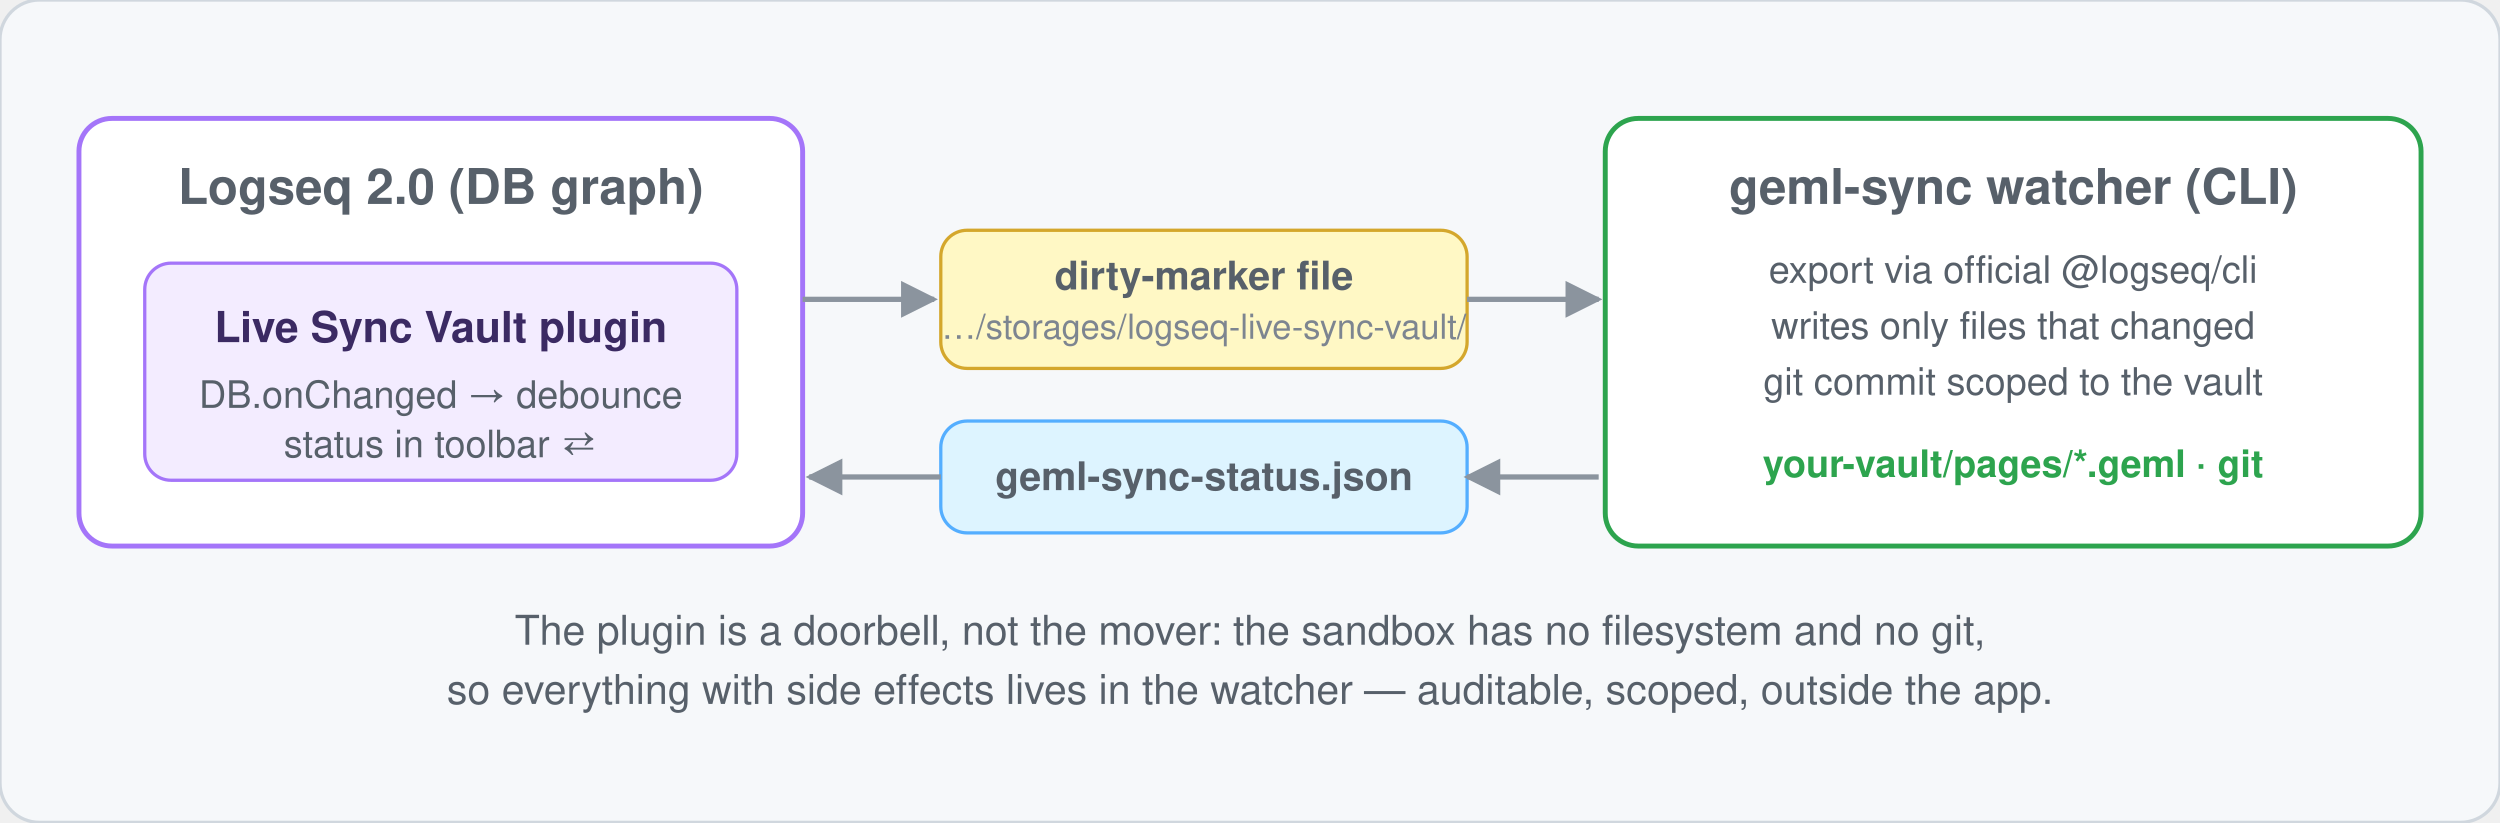
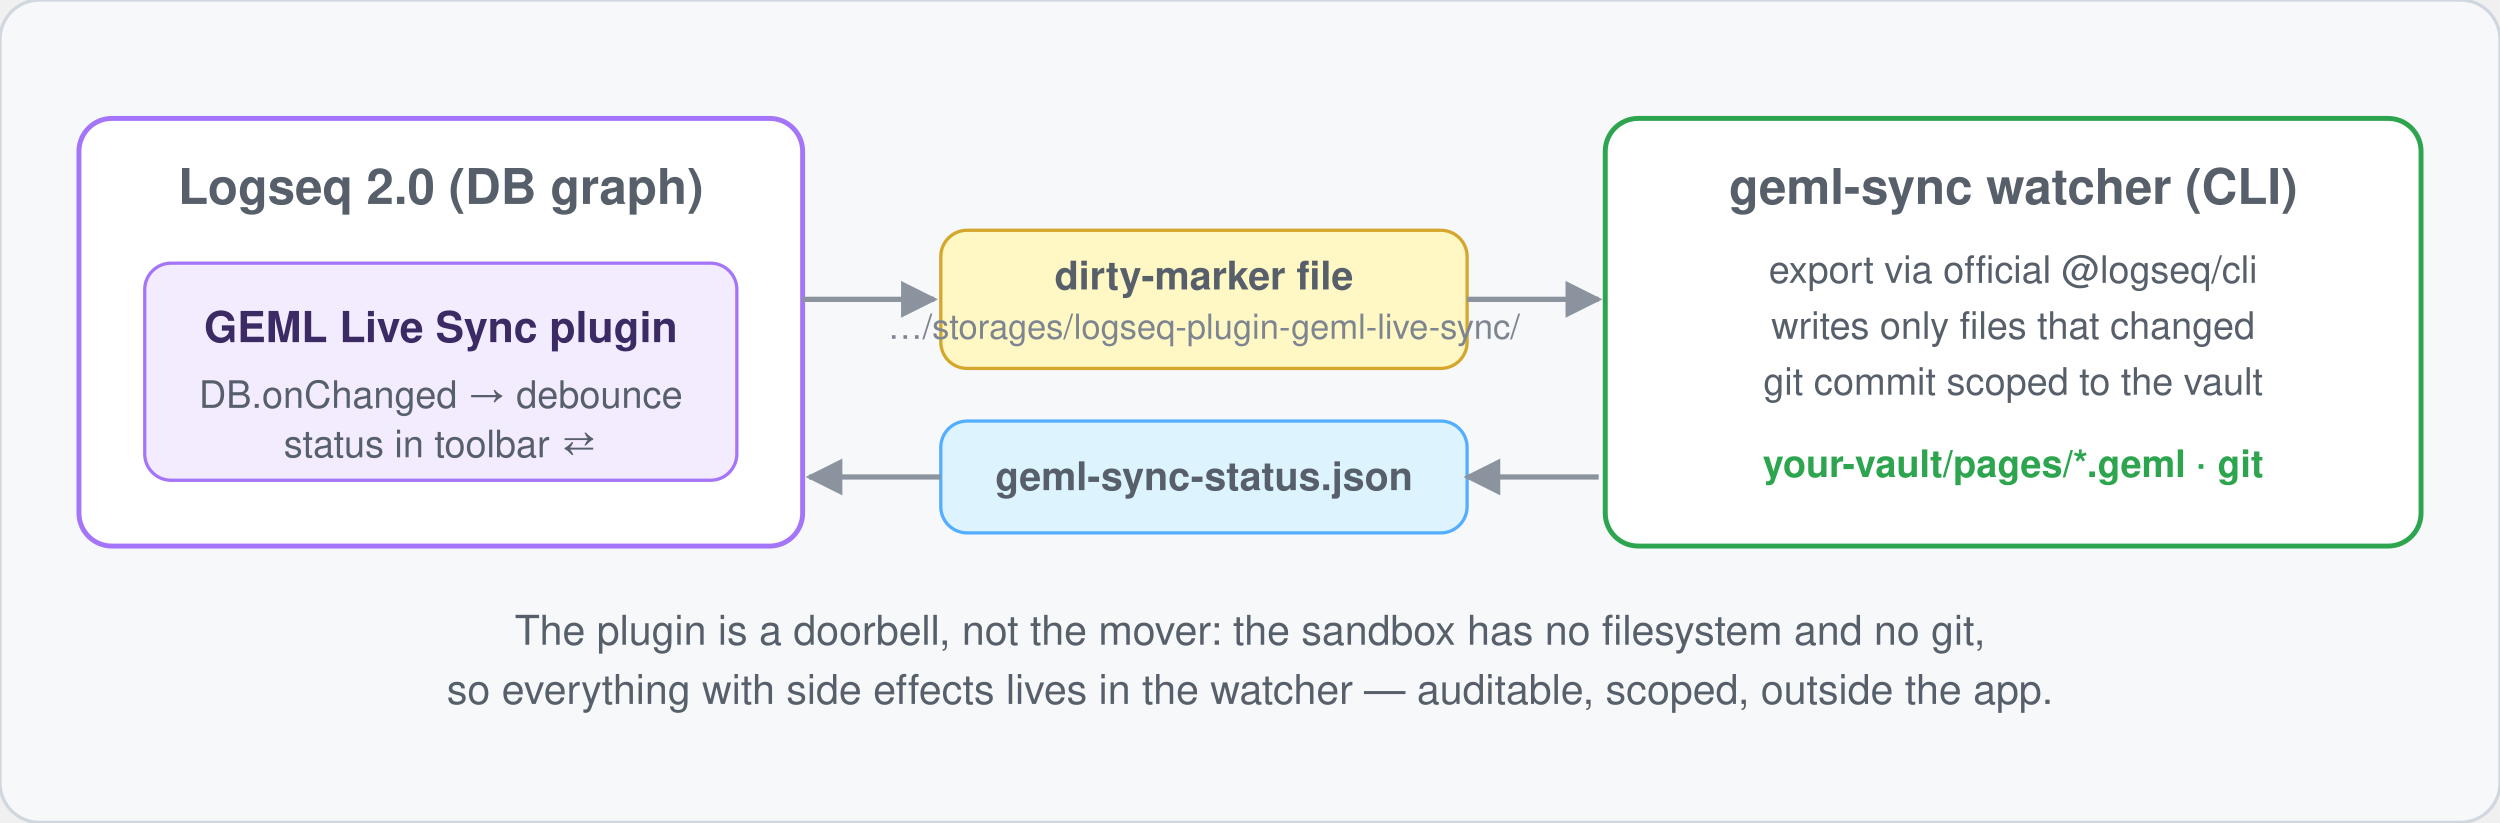
<svg xmlns="http://www.w3.org/2000/svg" viewBox="0 0 760 250" font-family="ui-sans-serif,system-ui,Segoe UI,Helvetica,Arial,sans-serif">
  <defs>
    <marker id="arr" viewBox="0 0 10 10" refX="9" refY="5" markerWidth="7" markerHeight="7" orient="auto-start-reverse">
      <path d="M0,0 L10,5 L0,10 z" fill="#8b949e" />
    </marker>
  </defs>
  <rect x="0" y="0" width="760" height="250" rx="12" fill="#f6f8fa" stroke="#d0d7de" />
  <rect x="24" y="36" width="220" height="130" rx="10" fill="#ffffff" stroke="#a475f9" stroke-width="1.5" />
  <text x="134" y="62" text-anchor="middle" font-size="15" font-weight="700" fill="#57606a">Logseq 2.0 (DB graph)</text>
  <rect x="44" y="80" width="180" height="66" rx="8" fill="#f3ecff" stroke="#a475f9" />
-   <text x="134" y="104" text-anchor="middle" font-size="13" font-weight="600" fill="#3b2a63">Live Sync Vault plugin</text>
+   <text x="134" y="104" text-anchor="middle" font-size="13" font-weight="600" fill="#3b2a63">GEML Live Sync plugin</text>
  <text x="134" y="124" text-anchor="middle" font-size="11.5" fill="#57606a">DB.onChanged → debounce</text>
  <text x="134" y="139" text-anchor="middle" font-size="11.5" fill="#57606a">status in toolbar ⇄</text>
  <rect x="286" y="70" width="160" height="42" rx="8" fill="#fff8c5" stroke="#d4a72c" />
  <text x="366" y="88" text-anchor="middle" font-size="12" font-weight="600" fill="#57606a">dirty-marker file</text>
-   <text x="366" y="103" text-anchor="middle" font-size="10.5" fill="#7d8590">…/storages/logseq-live-sync-vault/</text>
+   <text x="366" y="103" text-anchor="middle" font-size="10.5" fill="#7d8590">…/storages/logseq-plugin-geml-live-sync/</text>
  <rect x="286" y="128" width="160" height="34" rx="8" fill="#ddf4ff" stroke="#54aeff" />
  <text x="366" y="149" text-anchor="middle" font-size="12" font-weight="600" fill="#57606a">geml-sync-status.json</text>
  <rect x="488" y="36" width="248" height="130" rx="10" fill="#ffffff" stroke="#2da44e" stroke-width="1.5" />
  <text x="612" y="62" text-anchor="middle" font-size="15" font-weight="700" fill="#57606a">geml-sync watcher (CLI)</text>
  <text x="612" y="86" text-anchor="middle" font-size="11.5" fill="#57606a">export via official @logseq/cli</text>
  <text x="612" y="103" text-anchor="middle" font-size="11.5" fill="#57606a">writes only files that changed</text>
  <text x="612" y="120" text-anchor="middle" font-size="11.5" fill="#57606a">git commit scoped to the vault</text>
  <text x="612" y="145" text-anchor="middle" font-size="11.5" font-weight="600" fill="#2da44e">your-vault/pages/*.geml · git</text>
  <line x1="244" y1="91" x2="284" y2="91" stroke="#8b949e" stroke-width="1.6" marker-end="url(#arr)" />
  <line x1="446" y1="91" x2="486" y2="91" stroke="#8b949e" stroke-width="1.6" marker-end="url(#arr)" />
  <line x1="486" y1="145" x2="446" y2="145" stroke="#8b949e" stroke-width="1.6" marker-end="url(#arr)" />
  <line x1="286" y1="145" x2="246" y2="145" stroke="#8b949e" stroke-width="1.6" marker-end="url(#arr)" />
  <text x="380" y="196" text-anchor="middle" font-size="12.5" fill="#57606a">The plugin is a doorbell, not the mover: the sandbox has no filesystem and no git,</text>
  <text x="380" y="214" text-anchor="middle" font-size="12.5" fill="#57606a">so everything with side effects lives in the watcher — auditable, scoped, outside the app.</text>
</svg>
